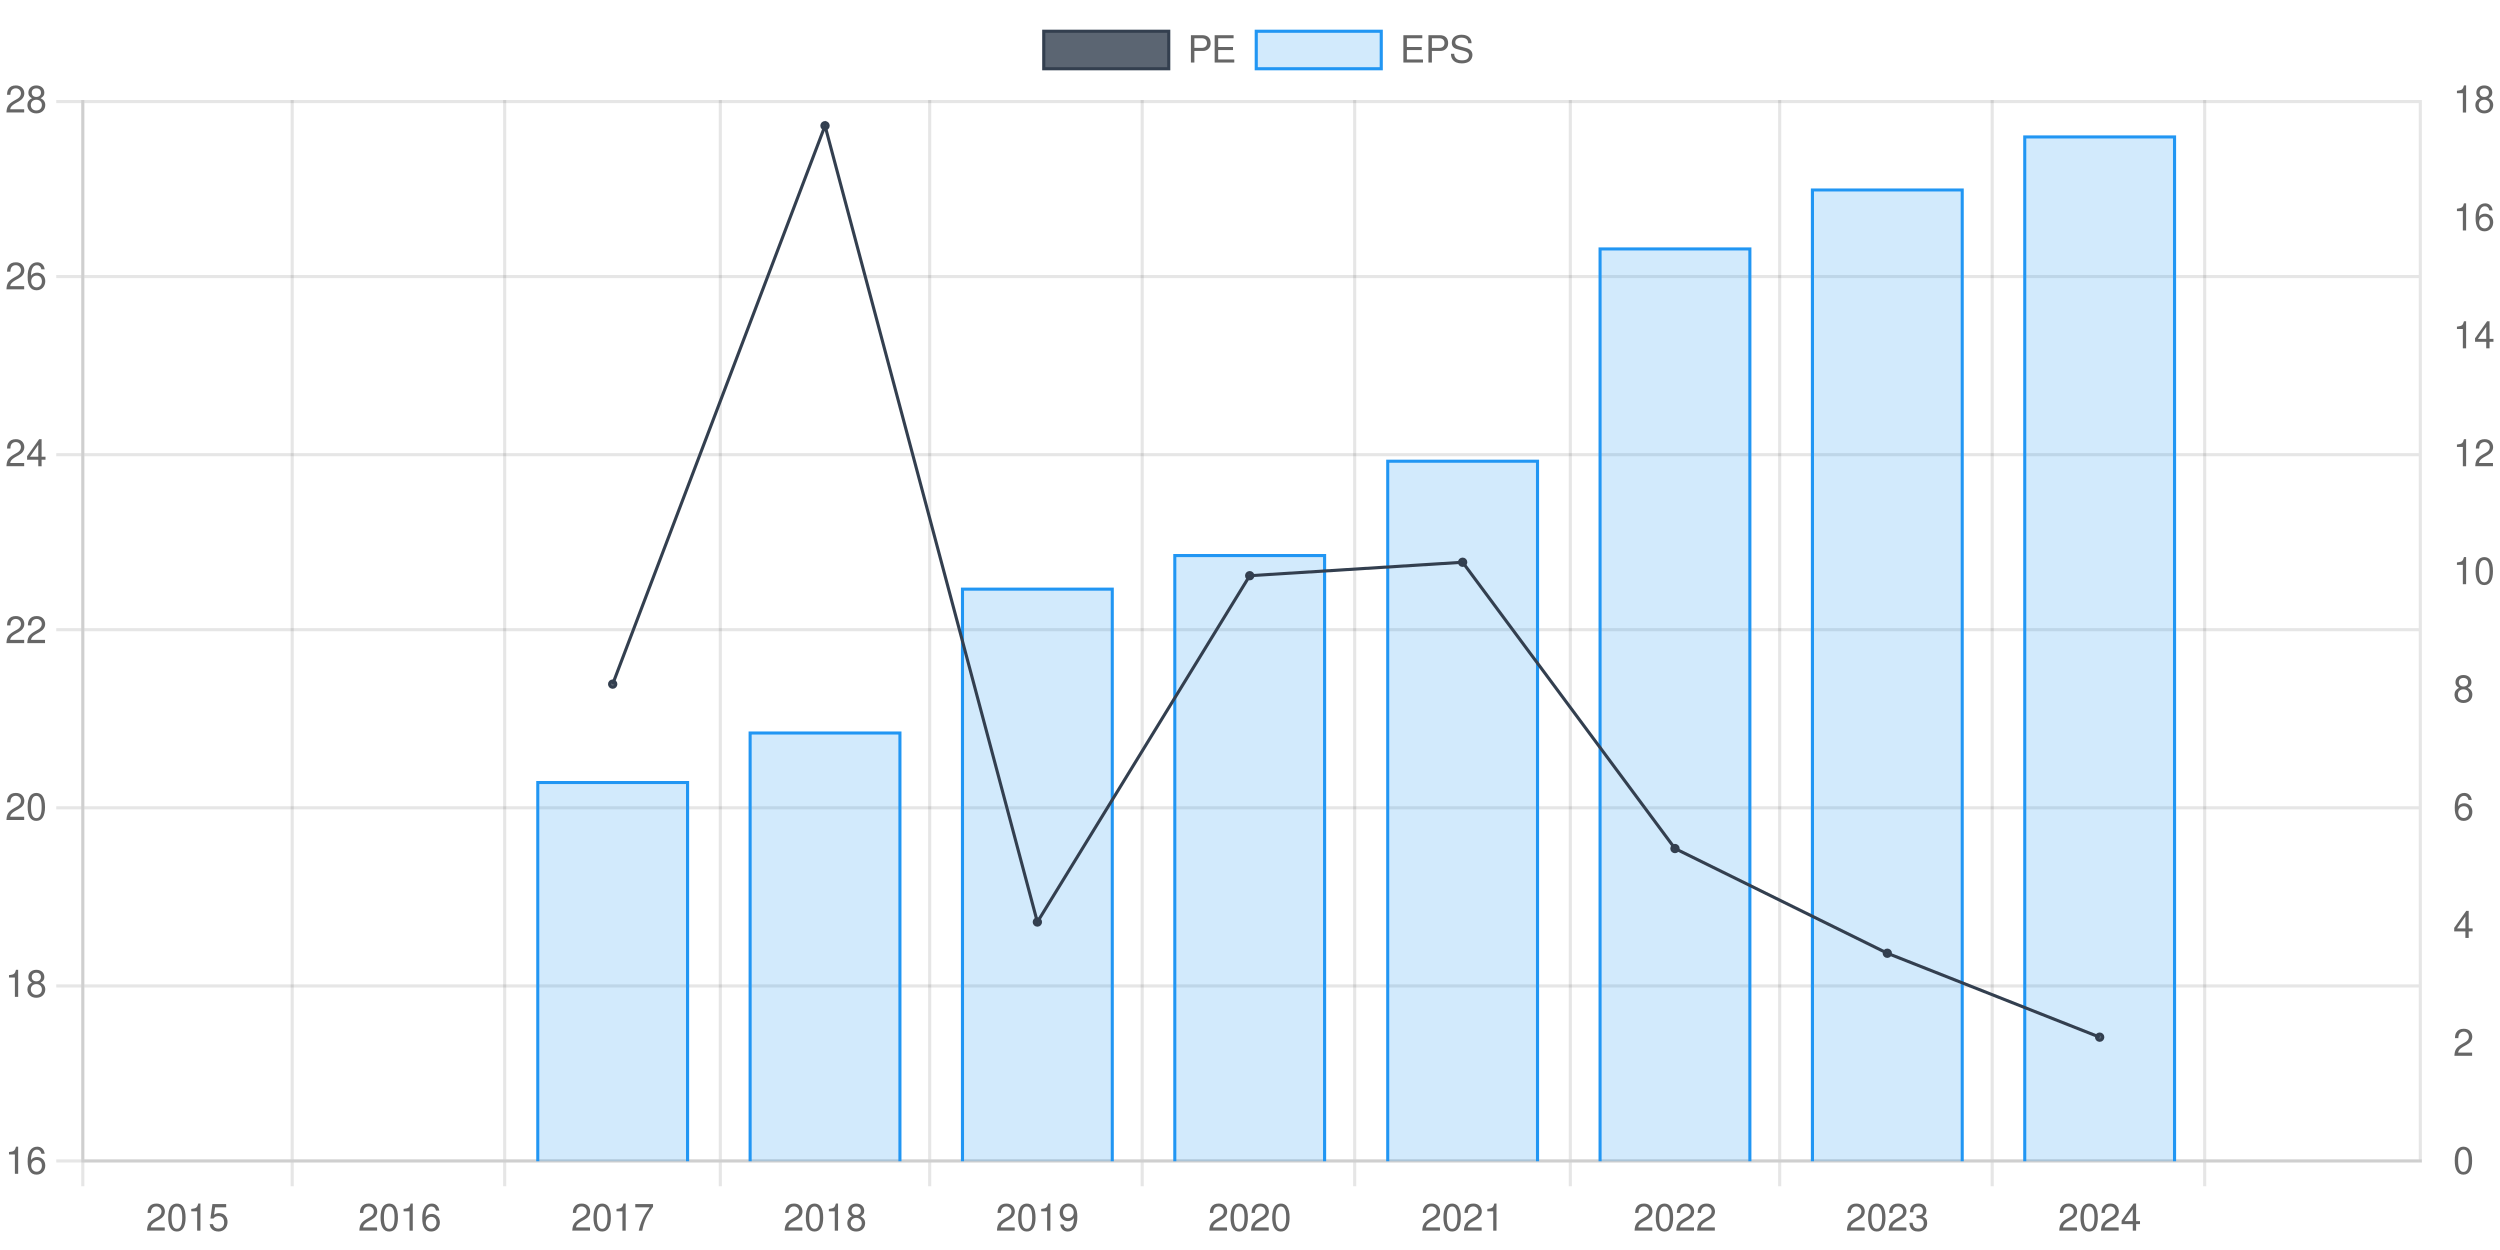
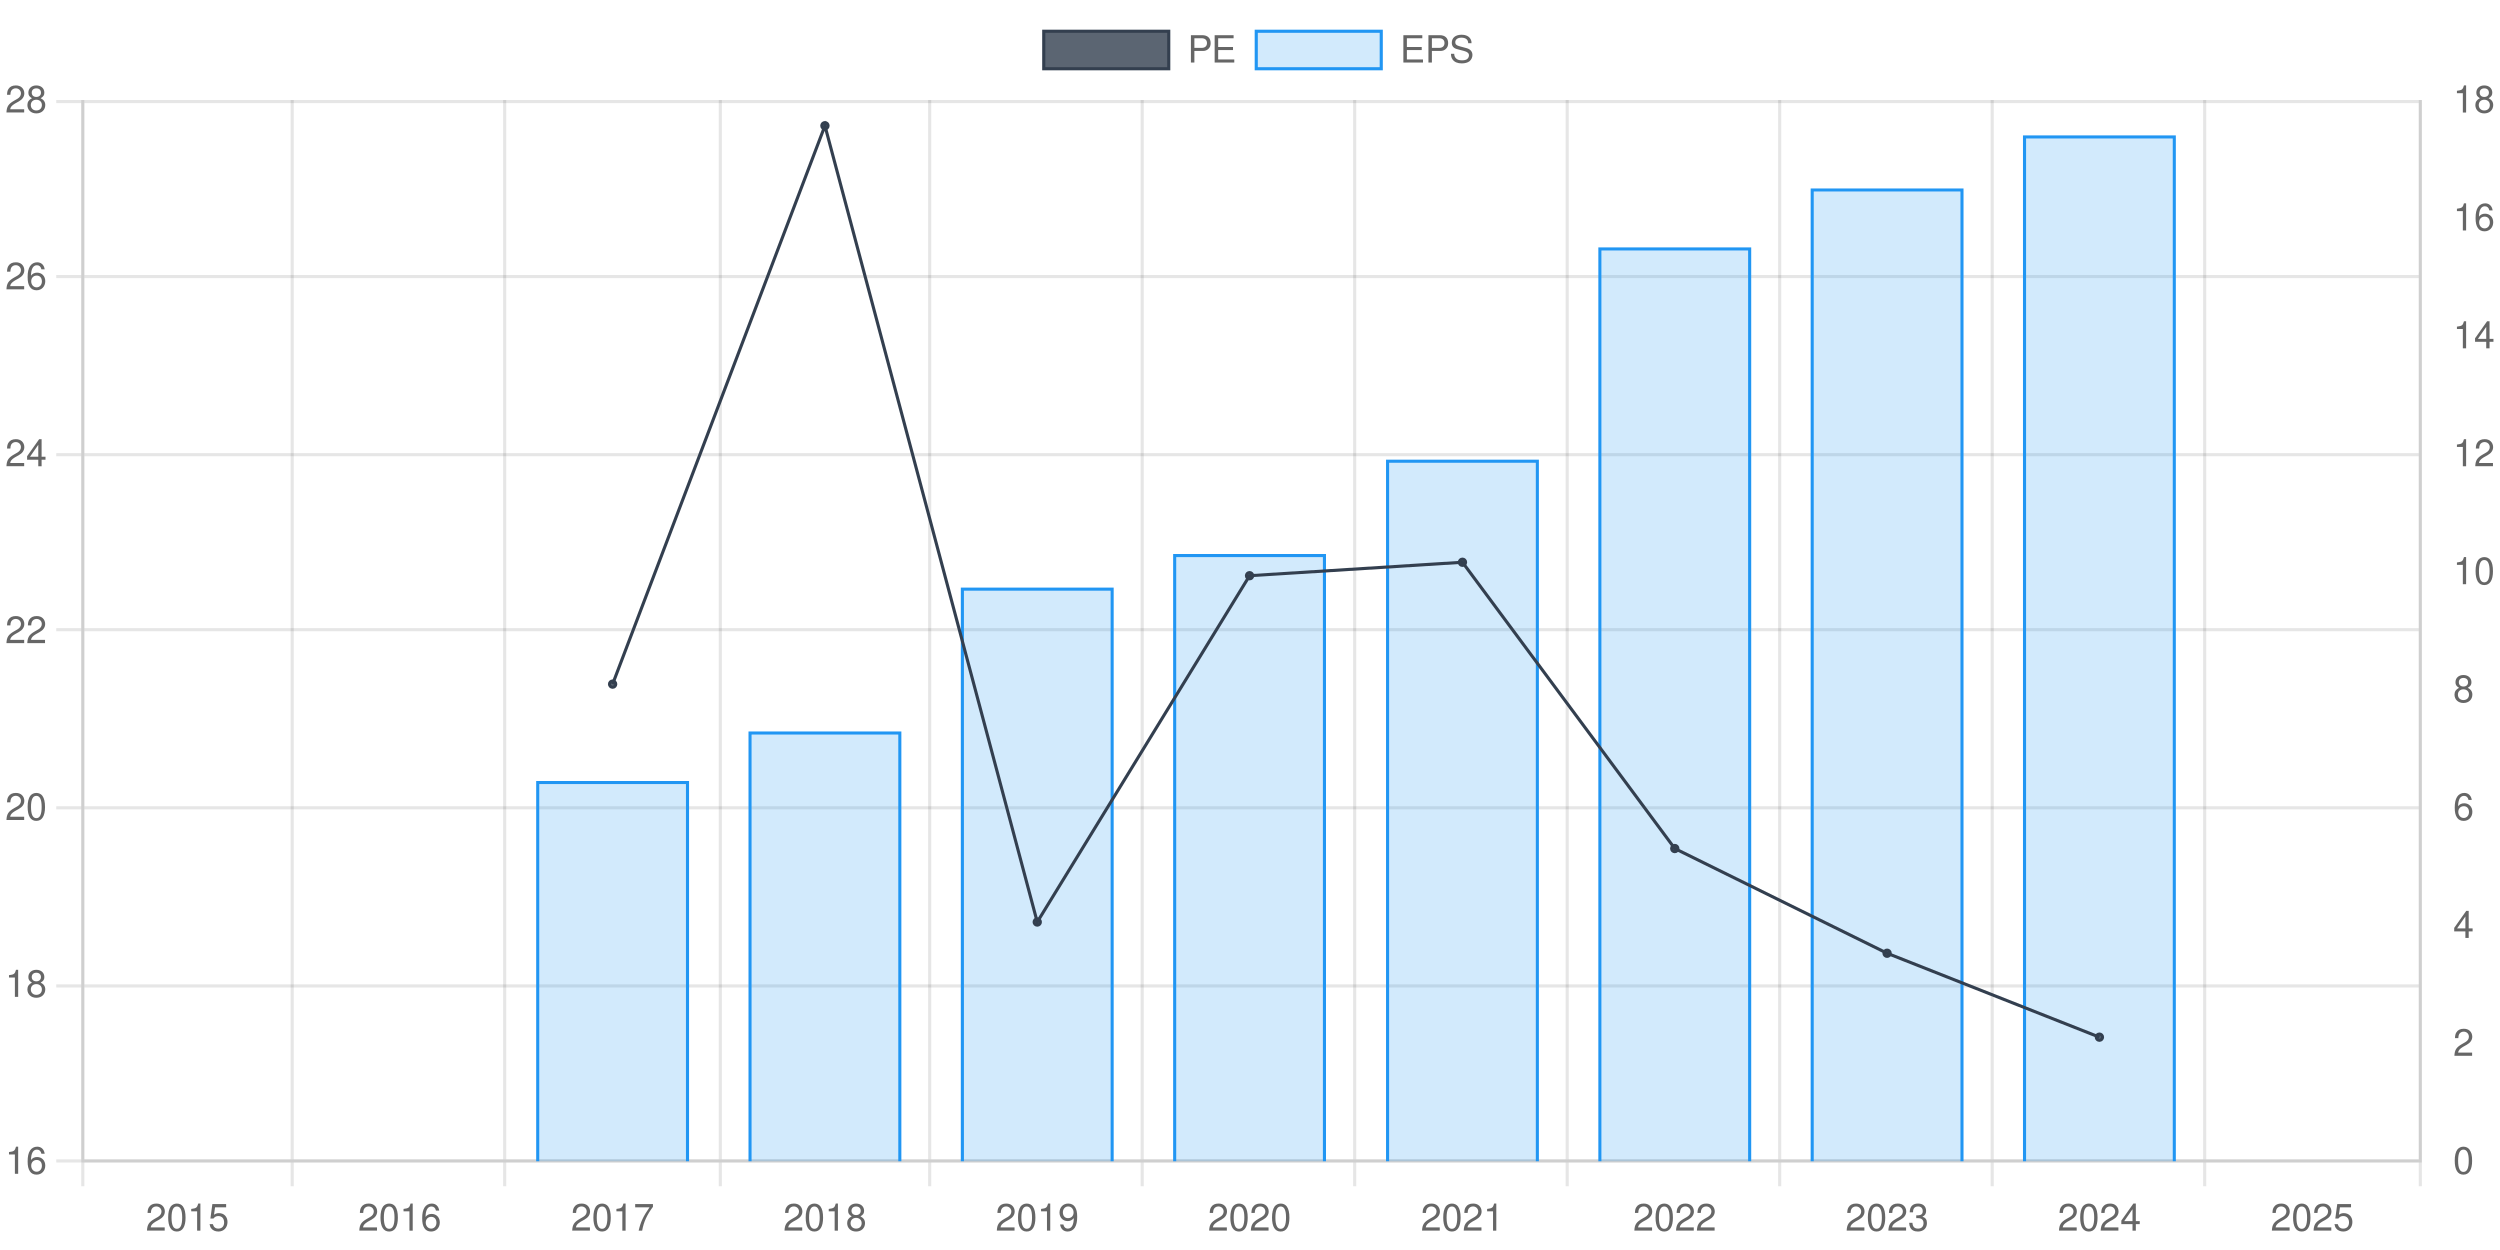
<svg xmlns="http://www.w3.org/2000/svg" version="1.1" width="800px" height="400px" viewBox="0 0 800 400">
  <defs>
    <clipPath id="clip-1" fill-rule="nonzero">
      <path d="M 0,0 L 0,32 800,32 800,0 Z" />
    </clipPath>
    <clipPath id="clip-2" fill-rule="nonzero">
      <path d="M 0,371.6 L 0,400 800,400 800,371.6 Z" />
    </clipPath>
    <clipPath id="clip-3" fill-rule="nonzero">
      <path d="M 0,0 L 0,400 26,400 26,0 Z" />
    </clipPath>
    <clipPath id="clip-4" fill-rule="nonzero">
      <path d="M 774,0 L 774,400 800,400 800,0 Z" />
    </clipPath>
    <clipPath id="clip-5" fill-rule="nonzero">
      <path d="M 26,32 L 26,371.6 774,371.6 774,32 Z" />
    </clipPath>
    <clipPath id="clip-6" fill-rule="nonzero">
-       <path d="M 171.598,249.91 L 171.598,371.6 220.521,371.6 220.521,249.91 Z" />
+       <path d="M 171.579,249.91 L 171.579,371.6 220.497,371.6 220.497,249.91 Z" />
    </clipPath>
    <clipPath id="clip-7" fill-rule="nonzero">
-       <path d="M 239.547,234.062 L 239.547,371.6 288.47,371.6 288.47,234.062 Z" />
+       <path d="M 239.52,234.062 L 239.52,371.6 288.438,371.6 288.438,234.062 Z" />
    </clipPath>
    <clipPath id="clip-8" fill-rule="nonzero">
-       <path d="M 307.496,188.027 L 307.496,371.6 356.419,371.6 356.419,188.027 Z" />
+       <path d="M 307.461,188.027 L 307.461,371.6 356.378,371.6 356.378,188.027 Z" />
    </clipPath>
    <clipPath id="clip-9" fill-rule="nonzero">
-       <path d="M 375.445,177.273 L 375.445,371.6 424.369,371.6 424.369,177.273 Z" />
+       <path d="M 375.402,177.273 L 375.402,371.6 424.319,371.6 424.319,177.273 Z" />
    </clipPath>
    <clipPath id="clip-10" fill-rule="nonzero">
-       <path d="M 443.581,147.087 L 443.581,371.6 492.504,371.6 492.504,147.087 Z" />
+       <path d="M 443.529,147.087 L 443.529,371.6 492.446,371.6 492.446,147.087 Z" />
    </clipPath>
    <clipPath id="clip-11" fill-rule="nonzero">
-       <path d="M 511.53,79.167 L 511.53,371.6 560.453,371.6 560.453,79.167 Z" />
+       <path d="M 511.469,79.167 L 511.469,371.6 560.387,371.6 560.387,79.167 Z" />
    </clipPath>
    <clipPath id="clip-12" fill-rule="nonzero">
-       <path d="M 579.479,60.3 L 579.479,371.6 628.402,371.6 628.402,60.3 Z" />
+       <path d="M 579.41,60.3 L 579.41,371.6 628.328,371.6 628.328,60.3 Z" />
    </clipPath>
    <clipPath id="clip-13" fill-rule="nonzero">
-       <path d="M 647.428,43.32 L 647.428,371.6 696.352,371.6 696.352,43.32 Z" />
+       <path d="M 647.351,43.32 L 647.351,371.6 696.268,371.6 696.268,43.32 Z" />
    </clipPath>
    <clipPath id="clip-14" fill-rule="nonzero">
      <path d="M 21,27 L 21,376.6 779,376.6 779,27 Z" />
    </clipPath>
  </defs>
  <g stroke="rgb(0,0,0)" stroke-width="1" stroke-linecap="butt" stroke-linejoin="miter" stroke-miterlimit="4" stroke-opacity="0.1" fill="none">
    <path d="M 26.5,32 L 26.5,371" />
  </g>
  <g stroke="rgb(0,0,0)" stroke-width="1" stroke-linecap="butt" stroke-linejoin="miter" stroke-miterlimit="4" stroke-opacity="0.1" fill="none">
    <path d="M 26.5,372 L 26.5,379.6" />
  </g>
  <g stroke="rgb(0,0,0)" stroke-width="1" stroke-linecap="butt" stroke-linejoin="miter" stroke-miterlimit="4" stroke-opacity="0.1" fill="none">
    <path d="M 93.5,32 L 93.5,371" />
  </g>
  <g stroke="rgb(0,0,0)" stroke-width="1" stroke-linecap="butt" stroke-linejoin="miter" stroke-miterlimit="4" stroke-opacity="0.1" fill="none">
    <path d="M 93.5,372 L 93.5,379.6" />
  </g>
  <g stroke="rgb(0,0,0)" stroke-width="1" stroke-linecap="butt" stroke-linejoin="miter" stroke-miterlimit="4" stroke-opacity="0.1" fill="none">
    <path d="M 161.5,32 L 161.5,371" />
  </g>
  <g stroke="rgb(0,0,0)" stroke-width="1" stroke-linecap="butt" stroke-linejoin="miter" stroke-miterlimit="4" stroke-opacity="0.1" fill="none">
    <path d="M 161.5,372 L 161.5,379.6" />
  </g>
  <g stroke="rgb(0,0,0)" stroke-width="1" stroke-linecap="butt" stroke-linejoin="miter" stroke-miterlimit="4" stroke-opacity="0.1" fill="none">
    <path d="M 230.5,32 L 230.5,371" />
  </g>
  <g stroke="rgb(0,0,0)" stroke-width="1" stroke-linecap="butt" stroke-linejoin="miter" stroke-miterlimit="4" stroke-opacity="0.1" fill="none">
    <path d="M 230.5,372 L 230.5,379.6" />
  </g>
  <g stroke="rgb(0,0,0)" stroke-width="1" stroke-linecap="butt" stroke-linejoin="miter" stroke-miterlimit="4" stroke-opacity="0.1" fill="none">
    <path d="M 297.5,32 L 297.5,371" />
  </g>
  <g stroke="rgb(0,0,0)" stroke-width="1" stroke-linecap="butt" stroke-linejoin="miter" stroke-miterlimit="4" stroke-opacity="0.1" fill="none">
    <path d="M 297.5,372 L 297.5,379.6" />
  </g>
  <g stroke="rgb(0,0,0)" stroke-width="1" stroke-linecap="butt" stroke-linejoin="miter" stroke-miterlimit="4" stroke-opacity="0.1" fill="none">
    <path d="M 365.5,32 L 365.5,371" />
  </g>
  <g stroke="rgb(0,0,0)" stroke-width="1" stroke-linecap="butt" stroke-linejoin="miter" stroke-miterlimit="4" stroke-opacity="0.1" fill="none">
    <path d="M 365.5,372 L 365.5,379.6" />
  </g>
  <g stroke="rgb(0,0,0)" stroke-width="1" stroke-linecap="butt" stroke-linejoin="miter" stroke-miterlimit="4" stroke-opacity="0.1" fill="none">
    <path d="M 433.5,32 L 433.5,371" />
  </g>
  <g stroke="rgb(0,0,0)" stroke-width="1" stroke-linecap="butt" stroke-linejoin="miter" stroke-miterlimit="4" stroke-opacity="0.1" fill="none">
    <path d="M 433.5,372 L 433.5,379.6" />
  </g>
  <g stroke="rgb(0,0,0)" stroke-width="1" stroke-linecap="butt" stroke-linejoin="miter" stroke-miterlimit="4" stroke-opacity="0.1" fill="none">
-     <path d="M 502.5,32 L 502.5,371" />
-   </g>
-   <g stroke="rgb(0,0,0)" stroke-width="1" stroke-linecap="butt" stroke-linejoin="miter" stroke-miterlimit="4" stroke-opacity="0.1" fill="none">
-     <path d="M 502.5,372 L 502.5,379.6" />
+     <path d="M 501.5,32 L 501.5,371" />
+   </g>
+   <g stroke="rgb(0,0,0)" stroke-width="1" stroke-linecap="butt" stroke-linejoin="miter" stroke-miterlimit="4" stroke-opacity="0.1" fill="none">
+     <path d="M 501.5,372 L 501.5,379.6" />
  </g>
  <g stroke="rgb(0,0,0)" stroke-width="1" stroke-linecap="butt" stroke-linejoin="miter" stroke-miterlimit="4" stroke-opacity="0.1" fill="none">
    <path d="M 569.5,32 L 569.5,371" />
  </g>
  <g stroke="rgb(0,0,0)" stroke-width="1" stroke-linecap="butt" stroke-linejoin="miter" stroke-miterlimit="4" stroke-opacity="0.1" fill="none">
    <path d="M 569.5,372 L 569.5,379.6" />
  </g>
  <g stroke="rgb(0,0,0)" stroke-width="1" stroke-linecap="butt" stroke-linejoin="miter" stroke-miterlimit="4" stroke-opacity="0.1" fill="none">
    <path d="M 637.5,32 L 637.5,371" />
  </g>
  <g stroke="rgb(0,0,0)" stroke-width="1" stroke-linecap="butt" stroke-linejoin="miter" stroke-miterlimit="4" stroke-opacity="0.1" fill="none">
    <path d="M 637.5,372 L 637.5,379.6" />
  </g>
  <g stroke="rgb(0,0,0)" stroke-width="1" stroke-linecap="butt" stroke-linejoin="miter" stroke-miterlimit="4" stroke-opacity="0.1" fill="none">
    <path d="M 705.5,32 L 705.5,371" />
  </g>
  <g stroke="rgb(0,0,0)" stroke-width="1" stroke-linecap="butt" stroke-linejoin="miter" stroke-miterlimit="4" stroke-opacity="0.1" fill="none">
    <path d="M 705.5,372 L 705.5,379.6" />
+   </g>
+   <g stroke="rgb(0,0,0)" stroke-width="1" stroke-linecap="butt" stroke-linejoin="miter" stroke-miterlimit="4" stroke-opacity="0.1" fill="none">
+     <path d="M 774.5,32 L 774.5,371" />
+   </g>
+   <g stroke="rgb(0,0,0)" stroke-width="1" stroke-linecap="butt" stroke-linejoin="miter" stroke-miterlimit="4" stroke-opacity="0.1" fill="none">
+     <path d="M 774.5,372 L 774.5,379.6" />
  </g>
  <g stroke="rgb(0,0,0)" stroke-width="1" stroke-linecap="butt" stroke-linejoin="miter" stroke-miterlimit="4" stroke-opacity="0.1" fill="none">
    <path d="M 27,371.5 L 774,371.5" />
  </g>
  <g stroke="rgb(0,0,0)" stroke-width="1" stroke-linecap="butt" stroke-linejoin="miter" stroke-miterlimit="4" stroke-opacity="0.1" fill="none">
    <path d="M 18,371.5 L 26,371.5" />
  </g>
  <g stroke="rgb(0,0,0)" stroke-width="1" stroke-linecap="butt" stroke-linejoin="miter" stroke-miterlimit="4" stroke-opacity="0.1" fill="none">
    <path d="M 27,315.5 L 774,315.5" />
  </g>
  <g stroke="rgb(0,0,0)" stroke-width="1" stroke-linecap="butt" stroke-linejoin="miter" stroke-miterlimit="4" stroke-opacity="0.1" fill="none">
    <path d="M 18,315.5 L 26,315.5" />
  </g>
  <g stroke="rgb(0,0,0)" stroke-width="1" stroke-linecap="butt" stroke-linejoin="miter" stroke-miterlimit="4" stroke-opacity="0.1" fill="none">
    <path d="M 27,258.5 L 774,258.5" />
  </g>
  <g stroke="rgb(0,0,0)" stroke-width="1" stroke-linecap="butt" stroke-linejoin="miter" stroke-miterlimit="4" stroke-opacity="0.1" fill="none">
    <path d="M 18,258.5 L 26,258.5" />
  </g>
  <g stroke="rgb(0,0,0)" stroke-width="1" stroke-linecap="butt" stroke-linejoin="miter" stroke-miterlimit="4" stroke-opacity="0.1" fill="none">
    <path d="M 27,201.5 L 774,201.5" />
  </g>
  <g stroke="rgb(0,0,0)" stroke-width="1" stroke-linecap="butt" stroke-linejoin="miter" stroke-miterlimit="4" stroke-opacity="0.1" fill="none">
    <path d="M 18,201.5 L 26,201.5" />
  </g>
  <g stroke="rgb(0,0,0)" stroke-width="1" stroke-linecap="butt" stroke-linejoin="miter" stroke-miterlimit="4" stroke-opacity="0.1" fill="none">
    <path d="M 27,145.5 L 774,145.5" />
  </g>
  <g stroke="rgb(0,0,0)" stroke-width="1" stroke-linecap="butt" stroke-linejoin="miter" stroke-miterlimit="4" stroke-opacity="0.1" fill="none">
    <path d="M 18,145.5 L 26,145.5" />
  </g>
  <g stroke="rgb(0,0,0)" stroke-width="1" stroke-linecap="butt" stroke-linejoin="miter" stroke-miterlimit="4" stroke-opacity="0.1" fill="none">
    <path d="M 27,88.5 L 774,88.5" />
  </g>
  <g stroke="rgb(0,0,0)" stroke-width="1" stroke-linecap="butt" stroke-linejoin="miter" stroke-miterlimit="4" stroke-opacity="0.1" fill="none">
    <path d="M 18,88.5 L 26,88.5" />
  </g>
  <g stroke="rgb(0,0,0)" stroke-width="1" stroke-linecap="butt" stroke-linejoin="miter" stroke-miterlimit="4" stroke-opacity="0.1" fill="none">
    <path d="M 27,32.5 L 774,32.5" />
  </g>
  <g stroke="rgb(0,0,0)" stroke-width="1" stroke-linecap="butt" stroke-linejoin="miter" stroke-miterlimit="4" stroke-opacity="0.1" fill="none">
    <path d="M 18,32.5 L 26,32.5" />
  </g>
  <g stroke="none" fill="rgb(51,63,79)" fill-rule="nonzero" fill-opacity="0.8" clip-path="url(#clip-1)">
    <path d="M 334,10 L 334,22 374,22 374,10 Z" />
  </g>
  <g stroke="rgb(51,63,79)" stroke-width="1" stroke-linecap="butt" stroke-linejoin="miter" stroke-miterlimit="4" stroke-opacity="1" fill="none" clip-path="url(#clip-1)">
    <path d="M 334,10 L 334,22 374,22 374,10 Z" />
  </g>
  <g stroke="none" fill="#666" fill-rule="nonzero" fill-opacity="1" clip-path="url(#clip-1)">
    <text style="font:normal 12px 'Helvetica Neue', 'Helvetica', 'Arial', sans-serif;" text-anchor="start" dominant-baseline="middle" transform="matrix(1 0 0 1 0 0)">
      <tspan x="380" y="16">PE</tspan>
    </text>
  </g>
  <g stroke="none" fill="rgb(33,150,243)" fill-rule="nonzero" fill-opacity="0.2" clip-path="url(#clip-1)">
    <path d="M 402,10 L 402,22 442,22 442,10 Z" />
  </g>
  <g stroke="rgb(33,150,243)" stroke-width="1" stroke-linecap="butt" stroke-linejoin="miter" stroke-miterlimit="4" stroke-opacity="1" fill="none" clip-path="url(#clip-1)">
    <path d="M 402,10 L 402,22 442,22 442,10 Z" />
  </g>
  <g stroke="none" fill="#666" fill-rule="nonzero" fill-opacity="1" clip-path="url(#clip-1)">
    <text style="font:normal 12px 'Helvetica Neue', 'Helvetica', 'Arial', sans-serif;" text-anchor="start" dominant-baseline="middle" transform="matrix(1 0 0 1 0 0)">
      <tspan x="448" y="16">EPS</tspan>
    </text>
  </g>
  <g stroke="rgb(0,0,0)" stroke-width="1" stroke-linecap="butt" stroke-linejoin="miter" stroke-miterlimit="4" stroke-opacity="0.1" fill="none">
    <path d="M 26,371.5 L 775,371.5" />
  </g>
  <g stroke="none" fill="#666" fill-rule="nonzero" fill-opacity="1" clip-path="url(#clip-2)">
-     <text style="font:normal 12px 'Helvetica Neue', 'Helvetica', 'Arial', sans-serif;" text-anchor="middle" dominant-baseline="middle" transform="matrix(1 0 0 1 59.98237 382.6)">
+     <text style="font:normal 12px 'Helvetica Neue', 'Helvetica', 'Arial', sans-serif;" text-anchor="middle" dominant-baseline="middle" transform="matrix(1 0 0 1 59.97039 382.6)">
      <tspan x="0" y="7.2">2015</tspan>
    </text>
  </g>
  <g stroke="none" fill="#666" fill-rule="nonzero" fill-opacity="1" clip-path="url(#clip-2)">
-     <text style="font:normal 12px 'Helvetica Neue', 'Helvetica', 'Arial', sans-serif;" text-anchor="middle" dominant-baseline="middle" transform="matrix(1 0 0 1 127.9316 382.6)">
+     <text style="font:normal 12px 'Helvetica Neue', 'Helvetica', 'Arial', sans-serif;" text-anchor="middle" dominant-baseline="middle" transform="matrix(1 0 0 1 127.9112 382.6)">
      <tspan x="0" y="7.2">2016</tspan>
    </text>
  </g>
  <g stroke="none" fill="#666" fill-rule="nonzero" fill-opacity="1" clip-path="url(#clip-2)">
-     <text style="font:normal 12px 'Helvetica Neue', 'Helvetica', 'Arial', sans-serif;" text-anchor="middle" dominant-baseline="middle" transform="matrix(1 0 0 1 196.067 382.6)">
+     <text style="font:normal 12px 'Helvetica Neue', 'Helvetica', 'Arial', sans-serif;" text-anchor="middle" dominant-baseline="middle" transform="matrix(1 0 0 1 196.0381 382.6)">
      <tspan x="0" y="7.2">2017</tspan>
    </text>
  </g>
  <g stroke="none" fill="#666" fill-rule="nonzero" fill-opacity="1" clip-path="url(#clip-2)">
-     <text style="font:normal 12px 'Helvetica Neue', 'Helvetica', 'Arial', sans-serif;" text-anchor="middle" dominant-baseline="middle" transform="matrix(1 0 0 1 264.0162 382.6)">
+     <text style="font:normal 12px 'Helvetica Neue', 'Helvetica', 'Arial', sans-serif;" text-anchor="middle" dominant-baseline="middle" transform="matrix(1 0 0 1 263.9788 382.6)">
      <tspan x="0" y="7.2">2018</tspan>
    </text>
  </g>
  <g stroke="none" fill="#666" fill-rule="nonzero" fill-opacity="1" clip-path="url(#clip-2)">
-     <text style="font:normal 12px 'Helvetica Neue', 'Helvetica', 'Arial', sans-serif;" text-anchor="middle" dominant-baseline="middle" transform="matrix(1 0 0 1 331.9654 382.6)">
+     <text style="font:normal 12px 'Helvetica Neue', 'Helvetica', 'Arial', sans-serif;" text-anchor="middle" dominant-baseline="middle" transform="matrix(1 0 0 1 331.9196 382.6)">
      <tspan x="0" y="7.2">2019</tspan>
    </text>
  </g>
  <g stroke="none" fill="#666" fill-rule="nonzero" fill-opacity="1" clip-path="url(#clip-2)">
-     <text style="font:normal 12px 'Helvetica Neue', 'Helvetica', 'Arial', sans-serif;" text-anchor="middle" dominant-baseline="middle" transform="matrix(1 0 0 1 399.9147 382.6)">
+     <text style="font:normal 12px 'Helvetica Neue', 'Helvetica', 'Arial', sans-serif;" text-anchor="middle" dominant-baseline="middle" transform="matrix(1 0 0 1 399.8604 382.6)">
      <tspan x="0" y="7.2">2020</tspan>
    </text>
  </g>
  <g stroke="none" fill="#666" fill-rule="nonzero" fill-opacity="1" clip-path="url(#clip-2)">
-     <text style="font:normal 12px 'Helvetica Neue', 'Helvetica', 'Arial', sans-serif;" text-anchor="middle" dominant-baseline="middle" transform="matrix(1 0 0 1 468.0501 382.6)">
+     <text style="font:normal 12px 'Helvetica Neue', 'Helvetica', 'Arial', sans-serif;" text-anchor="middle" dominant-baseline="middle" transform="matrix(1 0 0 1 467.9873 382.6)">
      <tspan x="0" y="7.2">2021</tspan>
    </text>
  </g>
  <g stroke="none" fill="#666" fill-rule="nonzero" fill-opacity="1" clip-path="url(#clip-2)">
-     <text style="font:normal 12px 'Helvetica Neue', 'Helvetica', 'Arial', sans-serif;" text-anchor="middle" dominant-baseline="middle" transform="matrix(1 0 0 1 535.9993 382.6)">
+     <text style="font:normal 12px 'Helvetica Neue', 'Helvetica', 'Arial', sans-serif;" text-anchor="middle" dominant-baseline="middle" transform="matrix(1 0 0 1 535.9281 382.6)">
      <tspan x="0" y="7.2">2022</tspan>
    </text>
  </g>
  <g stroke="none" fill="#666" fill-rule="nonzero" fill-opacity="1" clip-path="url(#clip-2)">
-     <text style="font:normal 12px 'Helvetica Neue', 'Helvetica', 'Arial', sans-serif;" text-anchor="middle" dominant-baseline="middle" transform="matrix(1 0 0 1 603.9485 382.6)">
+     <text style="font:normal 12px 'Helvetica Neue', 'Helvetica', 'Arial', sans-serif;" text-anchor="middle" dominant-baseline="middle" transform="matrix(1 0 0 1 603.8689 382.6)">
      <tspan x="0" y="7.2">2023</tspan>
    </text>
  </g>
  <g stroke="none" fill="#666" fill-rule="nonzero" fill-opacity="1" clip-path="url(#clip-2)">
-     <text style="font:normal 12px 'Helvetica Neue', 'Helvetica', 'Arial', sans-serif;" text-anchor="middle" dominant-baseline="middle" transform="matrix(1 0 0 1 671.8978 382.6)">
+     <text style="font:normal 12px 'Helvetica Neue', 'Helvetica', 'Arial', sans-serif;" text-anchor="middle" dominant-baseline="middle" transform="matrix(1 0 0 1 671.8096 382.6)">
      <tspan x="0" y="7.2">2024</tspan>
+     </text>
+   </g>
+   <g stroke="none" fill="#666" fill-rule="nonzero" fill-opacity="1" clip-path="url(#clip-2)">
+     <text style="font:normal 12px 'Helvetica Neue', 'Helvetica', 'Arial', sans-serif;" text-anchor="middle" dominant-baseline="middle" transform="matrix(1 0 0 1 739.9365 382.6)">
+       <tspan x="0" y="7.2">2025</tspan>
    </text>
  </g>
  <g stroke="rgb(0,0,0)" stroke-width="1" stroke-linecap="butt" stroke-linejoin="miter" stroke-miterlimit="4" stroke-opacity="0.1" fill="none">
    <path d="M 26.5,32 L 26.5,372" />
  </g>
  <g stroke="none" fill="#666" fill-rule="nonzero" fill-opacity="1" clip-path="url(#clip-3)">
    <text style="font:normal 12px 'Helvetica Neue', 'Helvetica', 'Arial', sans-serif;" text-anchor="end" dominant-baseline="middle" transform="matrix(1 0 0 1 15 371.6)">
      <tspan x="0" y="0">16</tspan>
    </text>
  </g>
  <g stroke="none" fill="#666" fill-rule="nonzero" fill-opacity="1" clip-path="url(#clip-3)">
    <text style="font:normal 12px 'Helvetica Neue', 'Helvetica', 'Arial', sans-serif;" text-anchor="end" dominant-baseline="middle" transform="matrix(1 0 0 1 15 315)">
      <tspan x="0" y="0">18</tspan>
    </text>
  </g>
  <g stroke="none" fill="#666" fill-rule="nonzero" fill-opacity="1" clip-path="url(#clip-3)">
    <text style="font:normal 12px 'Helvetica Neue', 'Helvetica', 'Arial', sans-serif;" text-anchor="end" dominant-baseline="middle" transform="matrix(1 0 0 1 15 258.4)">
      <tspan x="0" y="0">20</tspan>
    </text>
  </g>
  <g stroke="none" fill="#666" fill-rule="nonzero" fill-opacity="1" clip-path="url(#clip-3)">
    <text style="font:normal 12px 'Helvetica Neue', 'Helvetica', 'Arial', sans-serif;" text-anchor="end" dominant-baseline="middle" transform="matrix(1 0 0 1 15 201.8)">
      <tspan x="0" y="0">22</tspan>
    </text>
  </g>
  <g stroke="none" fill="#666" fill-rule="nonzero" fill-opacity="1" clip-path="url(#clip-3)">
    <text style="font:normal 12px 'Helvetica Neue', 'Helvetica', 'Arial', sans-serif;" text-anchor="end" dominant-baseline="middle" transform="matrix(1 0 0 1 15 145.2)">
      <tspan x="0" y="0">24</tspan>
    </text>
  </g>
  <g stroke="none" fill="#666" fill-rule="nonzero" fill-opacity="1" clip-path="url(#clip-3)">
    <text style="font:normal 12px 'Helvetica Neue', 'Helvetica', 'Arial', sans-serif;" text-anchor="end" dominant-baseline="middle" transform="matrix(1 0 0 1 15 88.6)">
      <tspan x="0" y="0">26</tspan>
    </text>
  </g>
  <g stroke="none" fill="#666" fill-rule="nonzero" fill-opacity="1" clip-path="url(#clip-3)">
    <text style="font:normal 12px 'Helvetica Neue', 'Helvetica', 'Arial', sans-serif;" text-anchor="end" dominant-baseline="middle" transform="matrix(1 0 0 1 15 32)">
      <tspan x="0" y="0">28</tspan>
    </text>
  </g>
  <g stroke="rgb(0,0,0)" stroke-width="1" stroke-linecap="butt" stroke-linejoin="miter" stroke-miterlimit="4" stroke-opacity="0.1" fill="none">
    <path d="M 774.5,32 L 774.5,372" />
  </g>
  <g stroke="none" fill="#666" fill-rule="nonzero" fill-opacity="1" clip-path="url(#clip-4)">
    <text style="font:normal 12px 'Helvetica Neue', 'Helvetica', 'Arial', sans-serif;" text-anchor="start" dominant-baseline="middle" transform="matrix(1 0 0 1 785 371.6)">
      <tspan x="0" y="0">0</tspan>
    </text>
  </g>
  <g stroke="none" fill="#666" fill-rule="nonzero" fill-opacity="1" clip-path="url(#clip-4)">
    <text style="font:normal 12px 'Helvetica Neue', 'Helvetica', 'Arial', sans-serif;" text-anchor="start" dominant-baseline="middle" transform="matrix(1 0 0 1 785 333.8667)">
      <tspan x="0" y="0">2</tspan>
    </text>
  </g>
  <g stroke="none" fill="#666" fill-rule="nonzero" fill-opacity="1" clip-path="url(#clip-4)">
    <text style="font:normal 12px 'Helvetica Neue', 'Helvetica', 'Arial', sans-serif;" text-anchor="start" dominant-baseline="middle" transform="matrix(1 0 0 1 785 296.1333)">
      <tspan x="0" y="0">4</tspan>
    </text>
  </g>
  <g stroke="none" fill="#666" fill-rule="nonzero" fill-opacity="1" clip-path="url(#clip-4)">
    <text style="font:normal 12px 'Helvetica Neue', 'Helvetica', 'Arial', sans-serif;" text-anchor="start" dominant-baseline="middle" transform="matrix(1 0 0 1 785 258.4)">
      <tspan x="0" y="0">6</tspan>
    </text>
  </g>
  <g stroke="none" fill="#666" fill-rule="nonzero" fill-opacity="1" clip-path="url(#clip-4)">
    <text style="font:normal 12px 'Helvetica Neue', 'Helvetica', 'Arial', sans-serif;" text-anchor="start" dominant-baseline="middle" transform="matrix(1 0 0 1 785 220.6667)">
      <tspan x="0" y="0">8</tspan>
    </text>
  </g>
  <g stroke="none" fill="#666" fill-rule="nonzero" fill-opacity="1" clip-path="url(#clip-4)">
    <text style="font:normal 12px 'Helvetica Neue', 'Helvetica', 'Arial', sans-serif;" text-anchor="start" dominant-baseline="middle" transform="matrix(1 0 0 1 785 182.9333)">
      <tspan x="0" y="0">10</tspan>
    </text>
  </g>
  <g stroke="none" fill="#666" fill-rule="nonzero" fill-opacity="1" clip-path="url(#clip-4)">
    <text style="font:normal 12px 'Helvetica Neue', 'Helvetica', 'Arial', sans-serif;" text-anchor="start" dominant-baseline="middle" transform="matrix(1 0 0 1 785 145.2)">
      <tspan x="0" y="0">12</tspan>
    </text>
  </g>
  <g stroke="none" fill="#666" fill-rule="nonzero" fill-opacity="1" clip-path="url(#clip-4)">
    <text style="font:normal 12px 'Helvetica Neue', 'Helvetica', 'Arial', sans-serif;" text-anchor="start" dominant-baseline="middle" transform="matrix(1 0 0 1 785 107.4667)">
      <tspan x="0" y="0">14</tspan>
    </text>
  </g>
  <g stroke="none" fill="#666" fill-rule="nonzero" fill-opacity="1" clip-path="url(#clip-4)">
    <text style="font:normal 12px 'Helvetica Neue', 'Helvetica', 'Arial', sans-serif;" text-anchor="start" dominant-baseline="middle" transform="matrix(1 0 0 1 785 69.73333)">
      <tspan x="0" y="0">16</tspan>
    </text>
  </g>
  <g stroke="none" fill="#666" fill-rule="nonzero" fill-opacity="1" clip-path="url(#clip-4)">
    <text style="font:normal 12px 'Helvetica Neue', 'Helvetica', 'Arial', sans-serif;" text-anchor="start" dominant-baseline="middle" transform="matrix(1 0 0 1 785 32)">
      <tspan x="0" y="0">18</tspan>
    </text>
  </g>
  <g stroke="none" fill="rgb(33,150,243)" fill-rule="evenodd" fill-opacity="1" clip-path="url(#clip-6)">
-     <path d="M 171.598,249.91 L 171.598,371.6 220.521,371.6 220.521,249.91 Z M 172.598,250.91 L 172.598,371.6 219.521,371.6 219.521,250.91 Z" />
+     <path d="M 171.579,249.91 L 171.579,371.6 220.497,371.6 220.497,249.91 Z M 172.579,250.91 L 172.579,371.6 219.497,371.6 219.497,250.91 Z" />
  </g>
  <g stroke="none" fill="rgb(33,150,243)" fill-rule="nonzero" fill-opacity="0.2" clip-path="url(#clip-6)">
-     <path d="M 172.598,250.91 L 172.598,371.6 219.521,371.6 219.521,250.91 Z" />
+     <path d="M 172.579,250.91 L 172.579,371.6 219.497,371.6 219.497,250.91 Z" />
  </g>
  <g stroke="none" fill="rgb(33,150,243)" fill-rule="evenodd" fill-opacity="1" clip-path="url(#clip-7)">
-     <path d="M 239.547,234.062 L 239.547,371.6 288.47,371.6 288.47,234.062 Z M 240.547,235.062 L 240.547,371.6 287.47,371.6 287.47,235.062 Z" />
+     <path d="M 239.52,234.062 L 239.52,371.6 288.438,371.6 288.438,234.062 Z M 240.52,235.062 L 240.52,371.6 287.438,371.6 287.438,235.062 Z" />
  </g>
  <g stroke="none" fill="rgb(33,150,243)" fill-rule="nonzero" fill-opacity="0.2" clip-path="url(#clip-7)">
-     <path d="M 240.547,235.062 L 240.547,371.6 287.47,371.6 287.47,235.062 Z" />
+     <path d="M 240.52,235.062 L 240.52,371.6 287.438,371.6 287.438,235.062 Z" />
  </g>
  <g stroke="none" fill="rgb(33,150,243)" fill-rule="evenodd" fill-opacity="1" clip-path="url(#clip-8)">
-     <path d="M 307.496,188.027 L 307.496,371.6 356.419,371.6 356.419,188.027 Z M 308.496,189.027 L 308.496,371.6 355.419,371.6 355.419,189.027 Z" />
+     <path d="M 307.461,188.027 L 307.461,371.6 356.378,371.6 356.378,188.027 Z M 308.461,189.027 L 308.461,371.6 355.378,371.6 355.378,189.027 Z" />
  </g>
  <g stroke="none" fill="rgb(33,150,243)" fill-rule="nonzero" fill-opacity="0.2" clip-path="url(#clip-8)">
-     <path d="M 308.496,189.027 L 308.496,371.6 355.419,371.6 355.419,189.027 Z" />
+     <path d="M 308.461,189.027 L 308.461,371.6 355.378,371.6 355.378,189.027 Z" />
  </g>
  <g stroke="none" fill="rgb(33,150,243)" fill-rule="evenodd" fill-opacity="1" clip-path="url(#clip-9)">
-     <path d="M 375.445,177.273 L 375.445,371.6 424.369,371.6 424.369,177.273 Z M 376.445,178.273 L 376.445,371.6 423.369,371.6 423.369,178.273 Z" />
+     <path d="M 375.402,177.273 L 375.402,371.6 424.319,371.6 424.319,177.273 Z M 376.402,178.273 L 376.402,371.6 423.319,371.6 423.319,178.273 Z" />
  </g>
  <g stroke="none" fill="rgb(33,150,243)" fill-rule="nonzero" fill-opacity="0.2" clip-path="url(#clip-9)">
-     <path d="M 376.445,178.273 L 376.445,371.6 423.369,371.6 423.369,178.273 Z" />
+     <path d="M 376.402,178.273 L 376.402,371.6 423.319,371.6 423.319,178.273 Z" />
  </g>
  <g stroke="none" fill="rgb(33,150,243)" fill-rule="evenodd" fill-opacity="1" clip-path="url(#clip-10)">
-     <path d="M 443.581,147.087 L 443.581,371.6 492.504,371.6 492.504,147.087 Z M 444.581,148.087 L 444.581,371.6 491.504,371.6 491.504,148.087 Z" />
+     <path d="M 443.529,147.087 L 443.529,371.6 492.446,371.6 492.446,147.087 Z M 444.529,148.087 L 444.529,371.6 491.446,371.6 491.446,148.087 Z" />
  </g>
  <g stroke="none" fill="rgb(33,150,243)" fill-rule="nonzero" fill-opacity="0.2" clip-path="url(#clip-10)">
-     <path d="M 444.581,148.087 L 444.581,371.6 491.504,371.6 491.504,148.087 Z" />
+     <path d="M 444.529,148.087 L 444.529,371.6 491.446,371.6 491.446,148.087 Z" />
  </g>
  <g stroke="none" fill="rgb(33,150,243)" fill-rule="evenodd" fill-opacity="1" clip-path="url(#clip-11)">
-     <path d="M 511.53,79.167 L 511.53,371.6 560.453,371.6 560.453,79.167 Z M 512.53,80.167 L 512.53,371.6 559.453,371.6 559.453,80.167 Z" />
+     <path d="M 511.469,79.167 L 511.469,371.6 560.387,371.6 560.387,79.167 Z M 512.469,80.167 L 512.469,371.6 559.387,371.6 559.387,80.167 Z" />
  </g>
  <g stroke="none" fill="rgb(33,150,243)" fill-rule="nonzero" fill-opacity="0.2" clip-path="url(#clip-11)">
-     <path d="M 512.53,80.167 L 512.53,371.6 559.453,371.6 559.453,80.167 Z" />
+     <path d="M 512.469,80.167 L 512.469,371.6 559.387,371.6 559.387,80.167 Z" />
  </g>
  <g stroke="none" fill="rgb(33,150,243)" fill-rule="evenodd" fill-opacity="1" clip-path="url(#clip-12)">
-     <path d="M 579.479,60.3 L 579.479,371.6 628.402,371.6 628.402,60.3 Z M 580.479,61.3 L 580.479,371.6 627.402,371.6 627.402,61.3 Z" />
+     <path d="M 579.41,60.3 L 579.41,371.6 628.328,371.6 628.328,60.3 Z M 580.41,61.3 L 580.41,371.6 627.328,371.6 627.328,61.3 Z" />
  </g>
  <g stroke="none" fill="rgb(33,150,243)" fill-rule="nonzero" fill-opacity="0.2" clip-path="url(#clip-12)">
-     <path d="M 580.479,61.3 L 580.479,371.6 627.402,371.6 627.402,61.3 Z" />
+     <path d="M 580.41,61.3 L 580.41,371.6 627.328,371.6 627.328,61.3 Z" />
  </g>
  <g stroke="none" fill="rgb(33,150,243)" fill-rule="evenodd" fill-opacity="1" clip-path="url(#clip-13)">
-     <path d="M 647.428,43.32 L 647.428,371.6 696.352,371.6 696.352,43.32 Z M 648.428,44.32 L 648.428,371.6 695.352,371.6 695.352,44.32 Z" />
+     <path d="M 647.351,43.32 L 647.351,371.6 696.268,371.6 696.268,43.32 Z M 648.351,44.32 L 648.351,371.6 695.268,371.6 695.268,44.32 Z" />
  </g>
  <g stroke="none" fill="rgb(33,150,243)" fill-rule="nonzero" fill-opacity="0.2" clip-path="url(#clip-13)">
-     <path d="M 648.428,44.32 L 648.428,371.6 695.352,371.6 695.352,44.32 Z" />
-   </g>
-   <g stroke="rgb(51,63,79)" stroke-width="1" stroke-linecap="butt" stroke-linejoin="miter" stroke-miterlimit="4" stroke-opacity="1" fill="none" clip-path="url(#clip-14)">
-     <path d="M 196.059,218.922 L 196.059,218.922 L 264.008,40.235 L 331.958,295.048 L 399.907,184.226 L 468.042,179.924 L 535.992,271.531 L 603.941,305.038 L 671.89,331.895" />
-   </g>
-   <g stroke="none" fill="rgb(51,63,79)" fill-rule="nonzero" fill-opacity="0.8" clip-path="url(#clip-14)">
-     <path d="M 197.059,218.922 C 197.059,219.474 196.612,219.922 196.059,219.922 195.507,219.922 195.059,219.474 195.059,218.922 195.059,218.369 195.507,217.922 196.059,217.922 196.612,217.922 197.059,218.369 197.059,218.922 Z" />
-   </g>
-   <g stroke="rgb(51,63,79)" stroke-width="1" stroke-linecap="butt" stroke-linejoin="miter" stroke-miterlimit="4" stroke-opacity="1" fill="none" clip-path="url(#clip-14)">
-     <path d="M 197.059,218.922 C 197.059,219.474 196.612,219.922 196.059,219.922 195.507,219.922 195.059,219.474 195.059,218.922 195.059,218.369 195.507,217.922 196.059,217.922 196.612,217.922 197.059,218.369 197.059,218.922 Z" />
-   </g>
-   <g stroke="none" fill="rgb(51,63,79)" fill-rule="nonzero" fill-opacity="0.8" clip-path="url(#clip-14)">
-     <path d="M 265.008,40.235 C 265.008,40.788 264.561,41.235 264.008,41.235 263.456,41.235 263.008,40.788 263.008,40.235 263.008,39.683 263.456,39.235 264.008,39.235 264.561,39.235 265.008,39.683 265.008,40.235 Z" />
-   </g>
-   <g stroke="rgb(51,63,79)" stroke-width="1" stroke-linecap="butt" stroke-linejoin="miter" stroke-miterlimit="4" stroke-opacity="1" fill="none" clip-path="url(#clip-14)">
-     <path d="M 265.008,40.235 C 265.008,40.788 264.561,41.235 264.008,41.235 263.456,41.235 263.008,40.788 263.008,40.235 263.008,39.683 263.456,39.235 264.008,39.235 264.561,39.235 265.008,39.683 265.008,40.235 Z" />
-   </g>
-   <g stroke="none" fill="rgb(51,63,79)" fill-rule="nonzero" fill-opacity="0.8" clip-path="url(#clip-14)">
-     <path d="M 332.958,295.048 C 332.958,295.601 332.51,296.048 331.958,296.048 331.405,296.048 330.958,295.601 330.958,295.048 330.958,294.496 331.405,294.048 331.958,294.048 332.51,294.048 332.958,294.496 332.958,295.048 Z" />
-   </g>
-   <g stroke="rgb(51,63,79)" stroke-width="1" stroke-linecap="butt" stroke-linejoin="miter" stroke-miterlimit="4" stroke-opacity="1" fill="none" clip-path="url(#clip-14)">
-     <path d="M 332.958,295.048 C 332.958,295.601 332.51,296.048 331.958,296.048 331.405,296.048 330.958,295.601 330.958,295.048 330.958,294.496 331.405,294.048 331.958,294.048 332.51,294.048 332.958,294.496 332.958,295.048 Z" />
-   </g>
-   <g stroke="none" fill="rgb(51,63,79)" fill-rule="nonzero" fill-opacity="0.8" clip-path="url(#clip-14)">
-     <path d="M 400.907,184.226 C 400.907,184.778 400.459,185.226 399.907,185.226 399.355,185.226 398.907,184.778 398.907,184.226 398.907,183.673 399.355,183.226 399.907,183.226 400.459,183.226 400.907,183.673 400.907,184.226 Z" />
-   </g>
-   <g stroke="rgb(51,63,79)" stroke-width="1" stroke-linecap="butt" stroke-linejoin="miter" stroke-miterlimit="4" stroke-opacity="1" fill="none" clip-path="url(#clip-14)">
-     <path d="M 400.907,184.226 C 400.907,184.778 400.459,185.226 399.907,185.226 399.355,185.226 398.907,184.778 398.907,184.226 398.907,183.673 399.355,183.226 399.907,183.226 400.459,183.226 400.907,183.673 400.907,184.226 Z" />
-   </g>
-   <g stroke="none" fill="rgb(51,63,79)" fill-rule="nonzero" fill-opacity="0.8" clip-path="url(#clip-14)">
-     <path d="M 469.042,179.924 C 469.042,180.476 468.595,180.924 468.042,180.924 467.49,180.924 467.042,180.476 467.042,179.924 467.042,179.372 467.49,178.924 468.042,178.924 468.595,178.924 469.042,179.372 469.042,179.924 Z" />
-   </g>
-   <g stroke="rgb(51,63,79)" stroke-width="1" stroke-linecap="butt" stroke-linejoin="miter" stroke-miterlimit="4" stroke-opacity="1" fill="none" clip-path="url(#clip-14)">
-     <path d="M 469.042,179.924 C 469.042,180.476 468.595,180.924 468.042,180.924 467.49,180.924 467.042,180.476 467.042,179.924 467.042,179.372 467.49,178.924 468.042,178.924 468.595,178.924 469.042,179.372 469.042,179.924 Z" />
-   </g>
-   <g stroke="none" fill="rgb(51,63,79)" fill-rule="nonzero" fill-opacity="0.8" clip-path="url(#clip-14)">
-     <path d="M 536.992,271.531 C 536.992,272.083 536.544,272.531 535.992,272.531 535.439,272.531 534.992,272.083 534.992,271.531 534.992,270.979 535.439,270.531 535.992,270.531 536.544,270.531 536.992,270.979 536.992,271.531 Z" />
-   </g>
-   <g stroke="rgb(51,63,79)" stroke-width="1" stroke-linecap="butt" stroke-linejoin="miter" stroke-miterlimit="4" stroke-opacity="1" fill="none" clip-path="url(#clip-14)">
-     <path d="M 536.992,271.531 C 536.992,272.083 536.544,272.531 535.992,272.531 535.439,272.531 534.992,272.083 534.992,271.531 534.992,270.979 535.439,270.531 535.992,270.531 536.544,270.531 536.992,270.979 536.992,271.531 Z" />
-   </g>
-   <g stroke="none" fill="rgb(51,63,79)" fill-rule="nonzero" fill-opacity="0.8" clip-path="url(#clip-14)">
-     <path d="M 604.941,305.038 C 604.941,305.591 604.493,306.038 603.941,306.038 603.388,306.038 602.941,305.591 602.941,305.038 602.941,304.486 603.388,304.038 603.941,304.038 604.493,304.038 604.941,304.486 604.941,305.038 Z" />
-   </g>
-   <g stroke="rgb(51,63,79)" stroke-width="1" stroke-linecap="butt" stroke-linejoin="miter" stroke-miterlimit="4" stroke-opacity="1" fill="none" clip-path="url(#clip-14)">
-     <path d="M 604.941,305.038 C 604.941,305.591 604.493,306.038 603.941,306.038 603.388,306.038 602.941,305.591 602.941,305.038 602.941,304.486 603.388,304.038 603.941,304.038 604.493,304.038 604.941,304.486 604.941,305.038 Z" />
-   </g>
-   <g stroke="none" fill="rgb(51,63,79)" fill-rule="nonzero" fill-opacity="0.8" clip-path="url(#clip-14)">
-     <path d="M 672.89,331.895 C 672.89,332.447 672.442,332.895 671.89,332.895 671.338,332.895 670.89,332.447 670.89,331.895 670.89,331.343 671.338,330.895 671.89,330.895 672.442,330.895 672.89,331.343 672.89,331.895 Z" />
-   </g>
-   <g stroke="rgb(51,63,79)" stroke-width="1" stroke-linecap="butt" stroke-linejoin="miter" stroke-miterlimit="4" stroke-opacity="1" fill="none" clip-path="url(#clip-14)">
-     <path d="M 672.89,331.895 C 672.89,332.447 672.442,332.895 671.89,332.895 671.338,332.895 670.89,332.447 670.89,331.895 670.89,331.343 671.338,330.895 671.89,330.895 672.442,330.895 672.89,331.343 672.89,331.895 Z" />
+     <path d="M 648.351,44.32 L 648.351,371.6 695.268,371.6 695.268,44.32 Z" />
+   </g>
+   <g stroke="rgb(51,63,79)" stroke-width="1" stroke-linecap="butt" stroke-linejoin="miter" stroke-miterlimit="4" stroke-opacity="1" fill="none" clip-path="url(#clip-14)">
+     <path d="M 196.038,218.922 L 196.038,218.922 L 263.979,40.235 L 331.92,295.048 L 399.86,184.226 L 467.987,179.924 L 535.928,271.531 L 603.869,305.038 L 671.81,331.895" />
+   </g>
+   <g stroke="none" fill="rgb(51,63,79)" fill-rule="nonzero" fill-opacity="0.8" clip-path="url(#clip-14)">
+     <path d="M 197.038,218.922 C 197.038,219.474 196.59,219.922 196.038,219.922 195.486,219.922 195.038,219.474 195.038,218.922 195.038,218.369 195.486,217.922 196.038,217.922 196.59,217.922 197.038,218.369 197.038,218.922 Z" />
+   </g>
+   <g stroke="rgb(51,63,79)" stroke-width="1" stroke-linecap="butt" stroke-linejoin="miter" stroke-miterlimit="4" stroke-opacity="1" fill="none" clip-path="url(#clip-14)">
+     <path d="M 197.038,218.922 C 197.038,219.474 196.59,219.922 196.038,219.922 195.486,219.922 195.038,219.474 195.038,218.922 195.038,218.369 195.486,217.922 196.038,217.922 196.59,217.922 197.038,218.369 197.038,218.922 Z" />
+   </g>
+   <g stroke="none" fill="rgb(51,63,79)" fill-rule="nonzero" fill-opacity="0.8" clip-path="url(#clip-14)">
+     <path d="M 264.979,40.235 C 264.979,40.788 264.531,41.235 263.979,41.235 263.427,41.235 262.979,40.788 262.979,40.235 262.979,39.683 263.427,39.235 263.979,39.235 264.531,39.235 264.979,39.683 264.979,40.235 Z" />
+   </g>
+   <g stroke="rgb(51,63,79)" stroke-width="1" stroke-linecap="butt" stroke-linejoin="miter" stroke-miterlimit="4" stroke-opacity="1" fill="none" clip-path="url(#clip-14)">
+     <path d="M 264.979,40.235 C 264.979,40.788 264.531,41.235 263.979,41.235 263.427,41.235 262.979,40.788 262.979,40.235 262.979,39.683 263.427,39.235 263.979,39.235 264.531,39.235 264.979,39.683 264.979,40.235 Z" />
+   </g>
+   <g stroke="none" fill="rgb(51,63,79)" fill-rule="nonzero" fill-opacity="0.8" clip-path="url(#clip-14)">
+     <path d="M 332.92,295.048 C 332.92,295.601 332.472,296.048 331.92,296.048 331.367,296.048 330.92,295.601 330.92,295.048 330.92,294.496 331.367,294.048 331.92,294.048 332.472,294.048 332.92,294.496 332.92,295.048 Z" />
+   </g>
+   <g stroke="rgb(51,63,79)" stroke-width="1" stroke-linecap="butt" stroke-linejoin="miter" stroke-miterlimit="4" stroke-opacity="1" fill="none" clip-path="url(#clip-14)">
+     <path d="M 332.92,295.048 C 332.92,295.601 332.472,296.048 331.92,296.048 331.367,296.048 330.92,295.601 330.92,295.048 330.92,294.496 331.367,294.048 331.92,294.048 332.472,294.048 332.92,294.496 332.92,295.048 Z" />
+   </g>
+   <g stroke="none" fill="rgb(51,63,79)" fill-rule="nonzero" fill-opacity="0.8" clip-path="url(#clip-14)">
+     <path d="M 400.86,184.226 C 400.86,184.778 400.413,185.226 399.86,185.226 399.308,185.226 398.86,184.778 398.86,184.226 398.86,183.673 399.308,183.226 399.86,183.226 400.413,183.226 400.86,183.673 400.86,184.226 Z" />
+   </g>
+   <g stroke="rgb(51,63,79)" stroke-width="1" stroke-linecap="butt" stroke-linejoin="miter" stroke-miterlimit="4" stroke-opacity="1" fill="none" clip-path="url(#clip-14)">
+     <path d="M 400.86,184.226 C 400.86,184.778 400.413,185.226 399.86,185.226 399.308,185.226 398.86,184.778 398.86,184.226 398.86,183.673 399.308,183.226 399.86,183.226 400.413,183.226 400.86,183.673 400.86,184.226 Z" />
+   </g>
+   <g stroke="none" fill="rgb(51,63,79)" fill-rule="nonzero" fill-opacity="0.8" clip-path="url(#clip-14)">
+     <path d="M 468.987,179.924 C 468.987,180.476 468.54,180.924 467.987,180.924 467.435,180.924 466.987,180.476 466.987,179.924 466.987,179.372 467.435,178.924 467.987,178.924 468.54,178.924 468.987,179.372 468.987,179.924 Z" />
+   </g>
+   <g stroke="rgb(51,63,79)" stroke-width="1" stroke-linecap="butt" stroke-linejoin="miter" stroke-miterlimit="4" stroke-opacity="1" fill="none" clip-path="url(#clip-14)">
+     <path d="M 468.987,179.924 C 468.987,180.476 468.54,180.924 467.987,180.924 467.435,180.924 466.987,180.476 466.987,179.924 466.987,179.372 467.435,178.924 467.987,178.924 468.54,178.924 468.987,179.372 468.987,179.924 Z" />
+   </g>
+   <g stroke="none" fill="rgb(51,63,79)" fill-rule="nonzero" fill-opacity="0.8" clip-path="url(#clip-14)">
+     <path d="M 536.928,271.531 C 536.928,272.083 536.48,272.531 535.928,272.531 535.376,272.531 534.928,272.083 534.928,271.531 534.928,270.979 535.376,270.531 535.928,270.531 536.48,270.531 536.928,270.979 536.928,271.531 Z" />
+   </g>
+   <g stroke="rgb(51,63,79)" stroke-width="1" stroke-linecap="butt" stroke-linejoin="miter" stroke-miterlimit="4" stroke-opacity="1" fill="none" clip-path="url(#clip-14)">
+     <path d="M 536.928,271.531 C 536.928,272.083 536.48,272.531 535.928,272.531 535.376,272.531 534.928,272.083 534.928,271.531 534.928,270.979 535.376,270.531 535.928,270.531 536.48,270.531 536.928,270.979 536.928,271.531 Z" />
+   </g>
+   <g stroke="none" fill="rgb(51,63,79)" fill-rule="nonzero" fill-opacity="0.8" clip-path="url(#clip-14)">
+     <path d="M 604.869,305.038 C 604.869,305.591 604.421,306.038 603.869,306.038 603.317,306.038 602.869,305.591 602.869,305.038 602.869,304.486 603.317,304.038 603.869,304.038 604.421,304.038 604.869,304.486 604.869,305.038 Z" />
+   </g>
+   <g stroke="rgb(51,63,79)" stroke-width="1" stroke-linecap="butt" stroke-linejoin="miter" stroke-miterlimit="4" stroke-opacity="1" fill="none" clip-path="url(#clip-14)">
+     <path d="M 604.869,305.038 C 604.869,305.591 604.421,306.038 603.869,306.038 603.317,306.038 602.869,305.591 602.869,305.038 602.869,304.486 603.317,304.038 603.869,304.038 604.421,304.038 604.869,304.486 604.869,305.038 Z" />
+   </g>
+   <g stroke="none" fill="rgb(51,63,79)" fill-rule="nonzero" fill-opacity="0.8" clip-path="url(#clip-14)">
+     <path d="M 672.81,331.895 C 672.81,332.447 672.362,332.895 671.81,332.895 671.257,332.895 670.81,332.447 670.81,331.895 670.81,331.343 671.257,330.895 671.81,330.895 672.362,330.895 672.81,331.343 672.81,331.895 Z" />
+   </g>
+   <g stroke="rgb(51,63,79)" stroke-width="1" stroke-linecap="butt" stroke-linejoin="miter" stroke-miterlimit="4" stroke-opacity="1" fill="none" clip-path="url(#clip-14)">
+     <path d="M 672.81,331.895 C 672.81,332.447 672.362,332.895 671.81,332.895 671.257,332.895 670.81,332.447 670.81,331.895 670.81,331.343 671.257,330.895 671.81,330.895 672.362,330.895 672.81,331.343 672.81,331.895 Z" />
  </g>
</svg>
